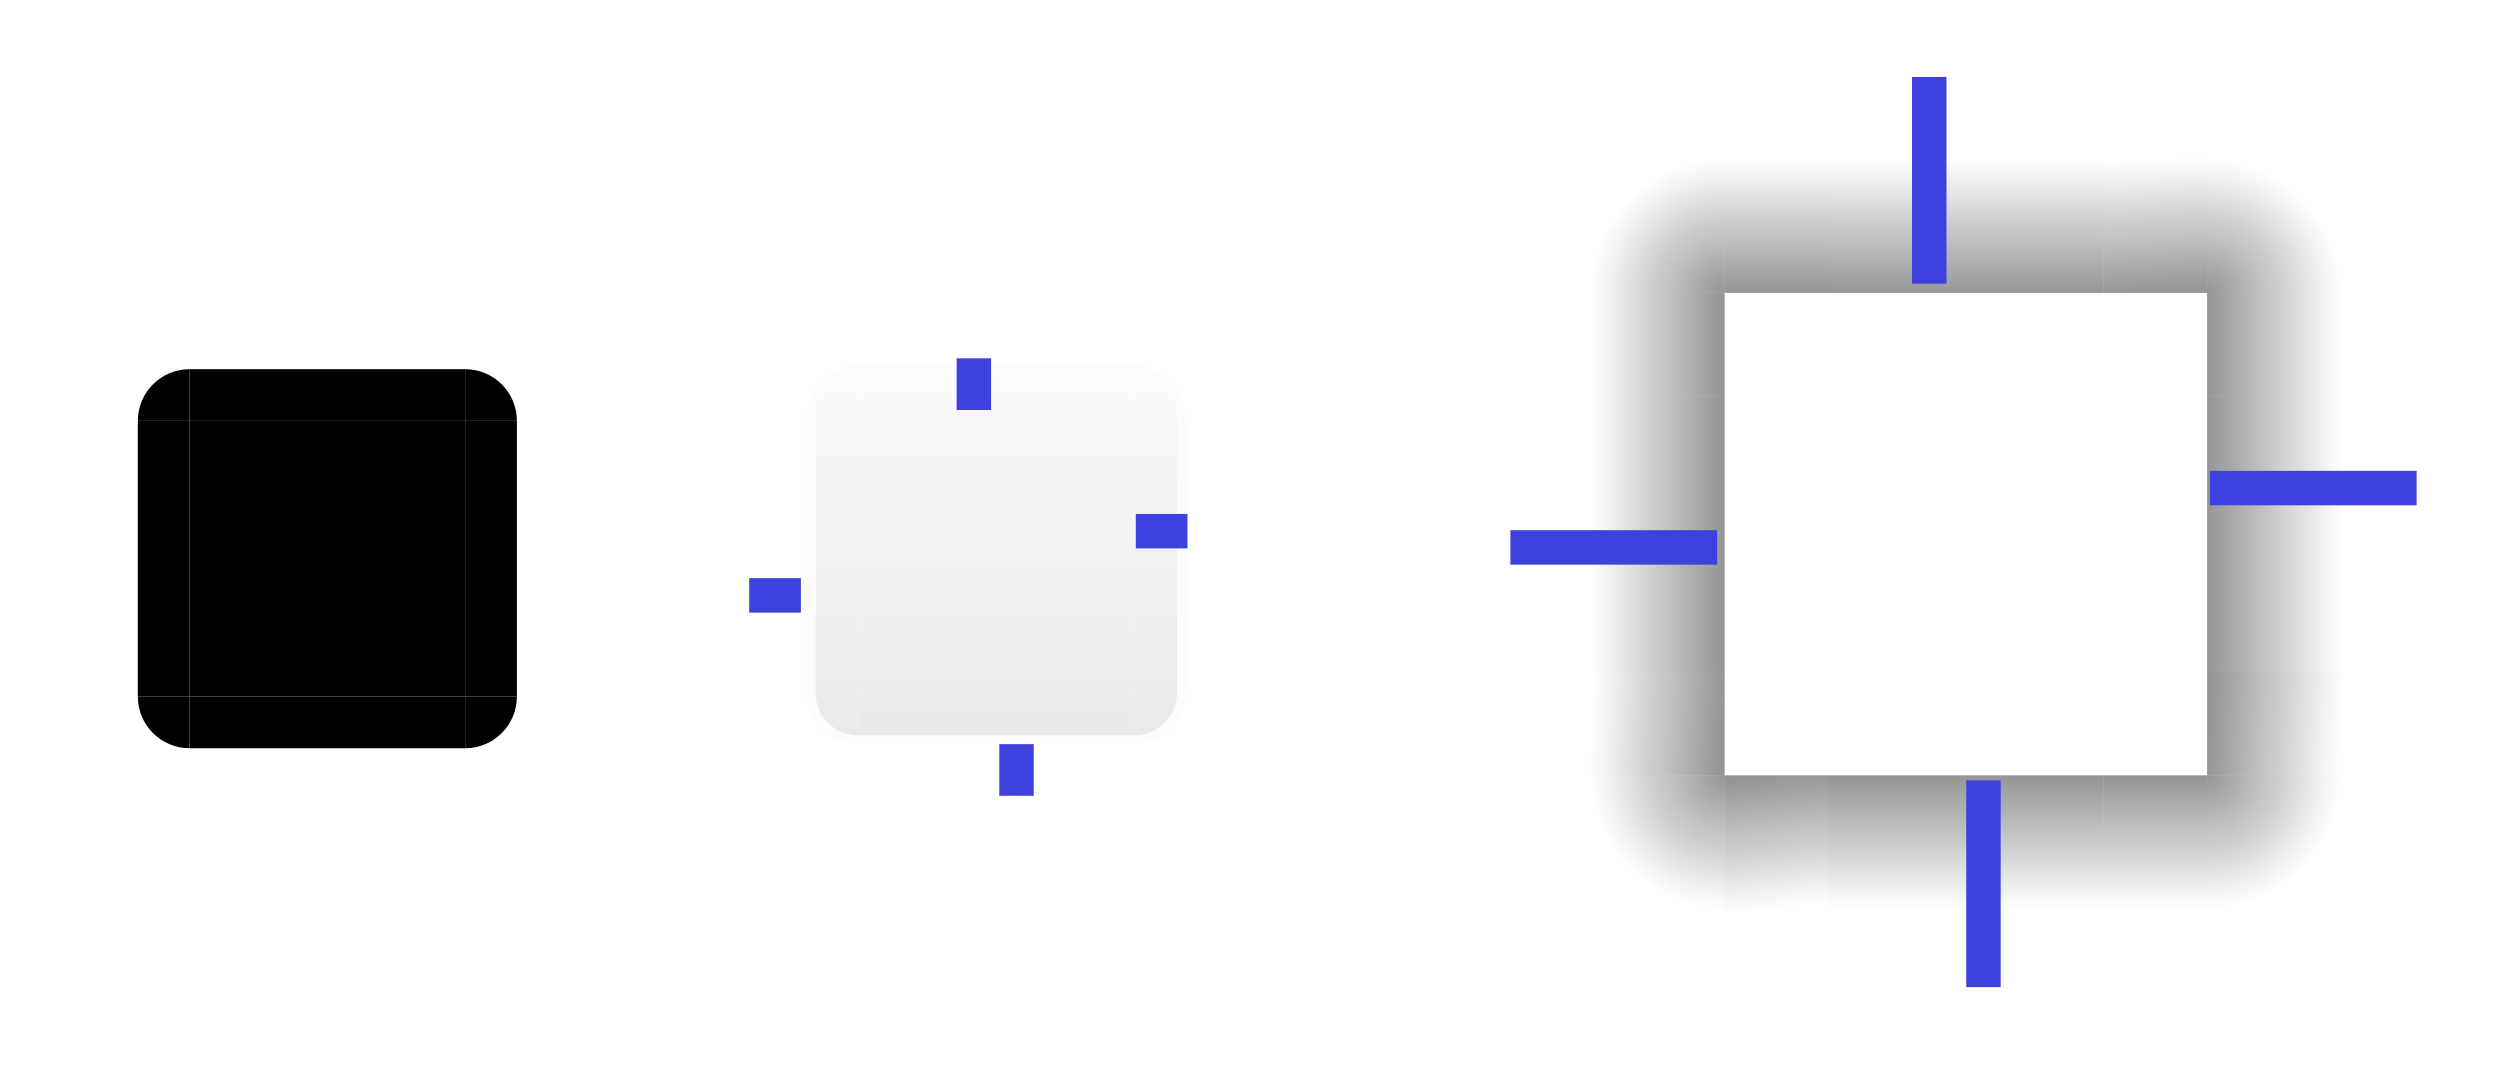
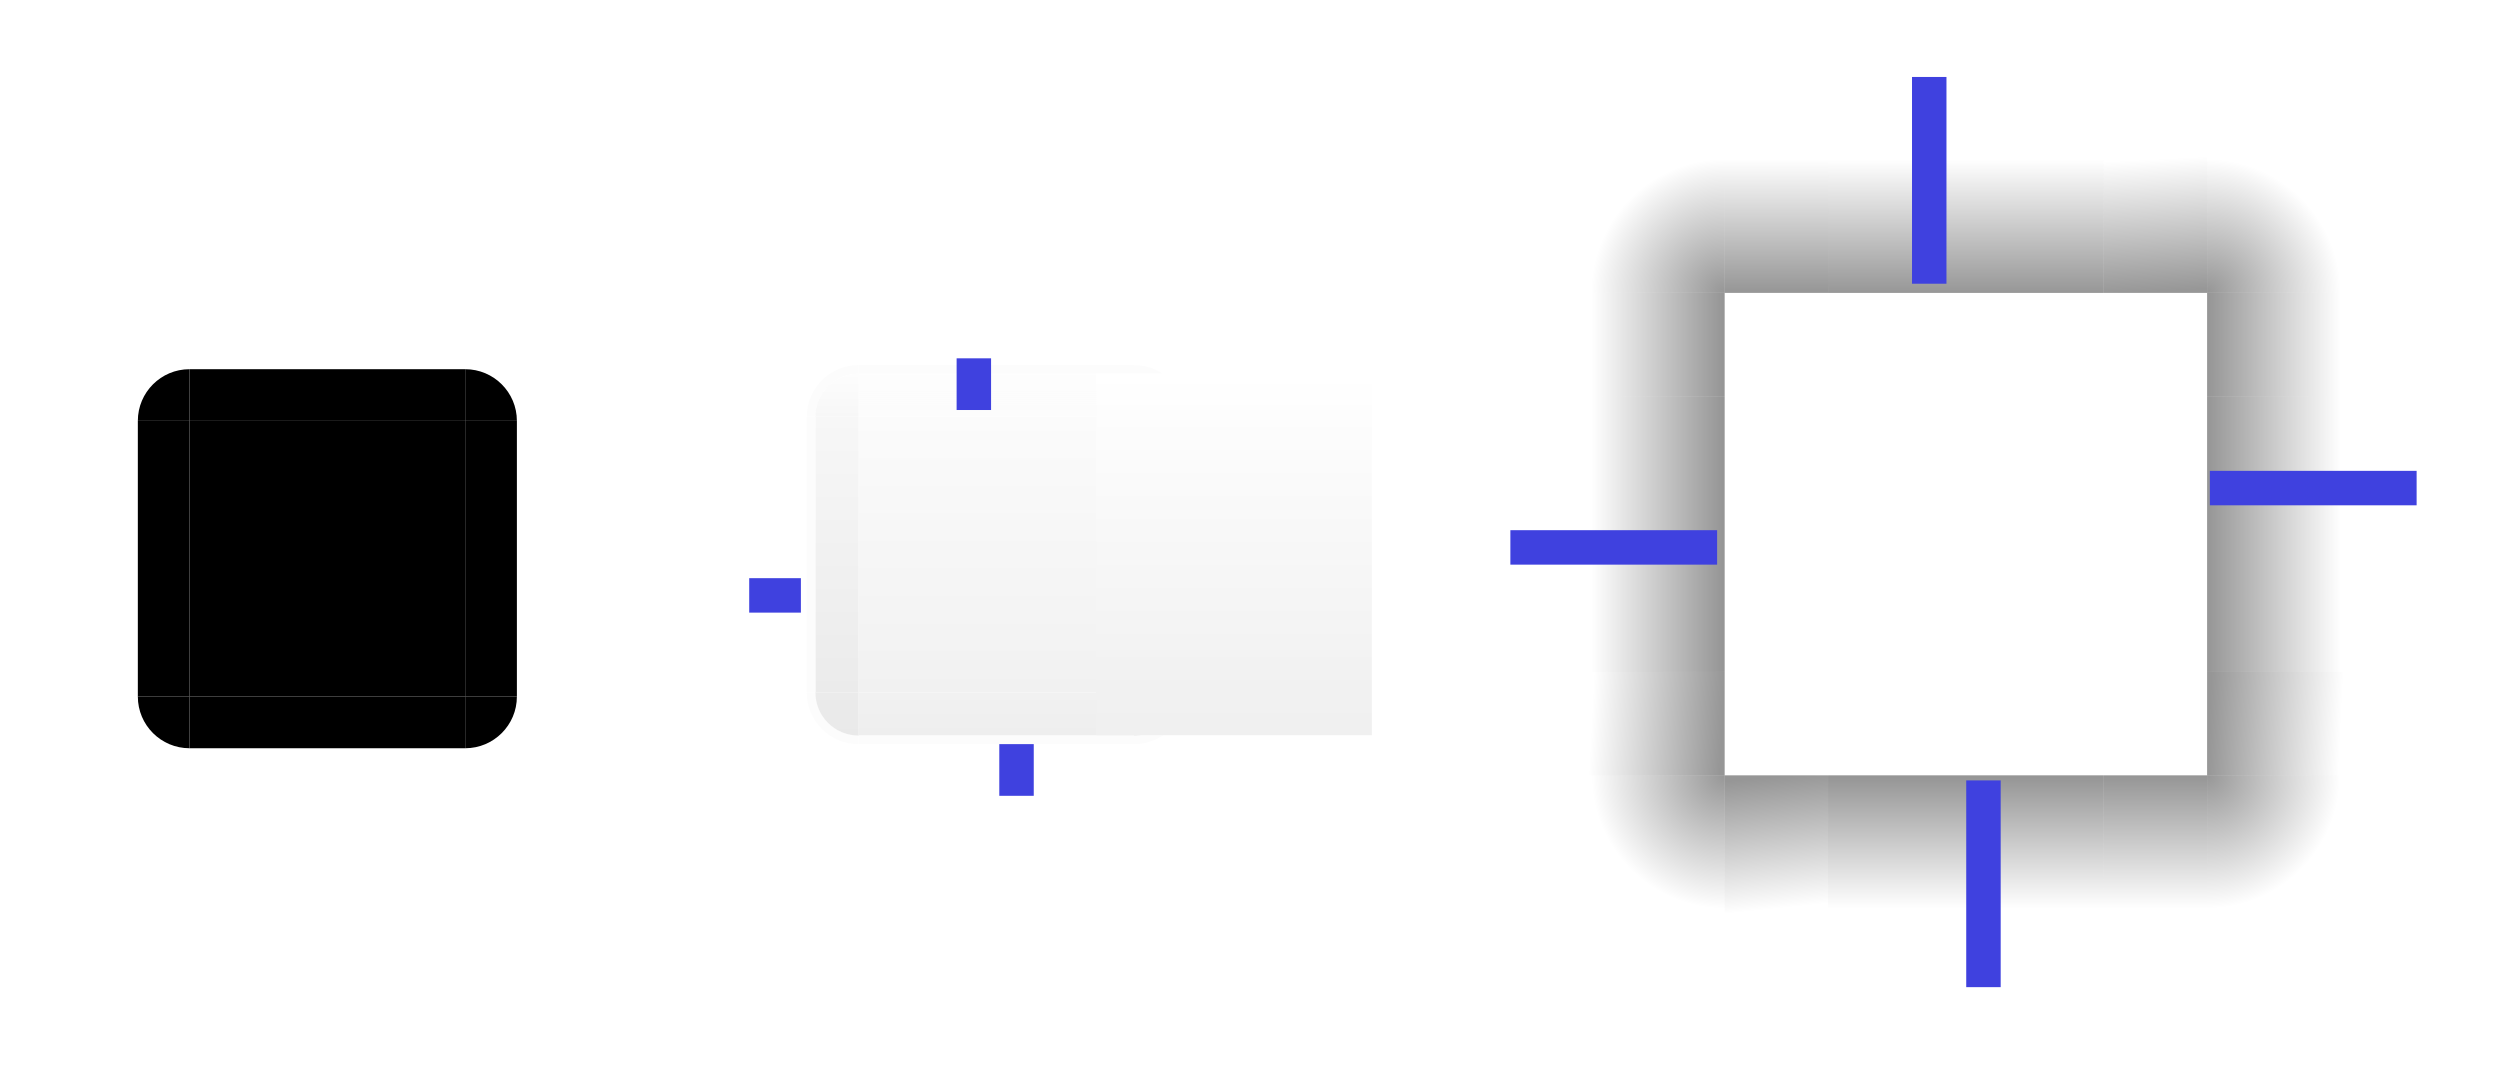
<svg xmlns="http://www.w3.org/2000/svg" xmlns:ns1="http://www.openswatchbook.org/uri/2009/osb" xmlns:xlink="http://www.w3.org/1999/xlink" id="svg3642" viewBox="0 0 145.1 62.294" version="1.0" height="62.294" width="145.1">
  <defs id="defs3644">
    <linearGradient id="linearGradient7813">
      <stop style="stop-color:#000000;stop-opacity:0.408" offset="0" id="stop7809" />
      <stop style="stop-color:#000000;stop-opacity:0;" offset="1" id="stop7811" />
    </linearGradient>
    <linearGradient id="linearGradient7773">
      <stop style="stop-color:#ebebeb;stop-opacity:1" offset="0" id="stop7769" />
      <stop style="stop-color:#e9e9e9;stop-opacity:0.996" offset="1" id="stop7771" />
    </linearGradient>
    <linearGradient id="linearGradient7765">
      <stop style="stop-color:#f7f7f7;stop-opacity:1" offset="0" id="stop7761" />
      <stop style="stop-color:#ebebeb;stop-opacity:1" offset="1" id="stop7763" />
    </linearGradient>
    <linearGradient id="linearGradient7757">
      <stop style="stop-color:#fdfdfd;stop-opacity:1" offset="0" id="stop7753" />
      <stop style="stop-color:#f7f7f7;stop-opacity:1" offset="1" id="stop7755" />
    </linearGradient>
    <linearGradient id="linearGradient7749">
-       <stop style="stop-color:#ebebeb;stop-opacity:1" offset="0" id="stop7745" />
-       <stop style="stop-color:#e8e8e8;stop-opacity:1" offset="1" id="stop7747" />
+       <stop style="stop-color:#f1f1f1;stop-opacity:1" offset="0" id="stop7745" />
+       <stop style="stop-color:#eeeeee;stop-opacity:1" offset="1" id="stop7747" />
    </linearGradient>
    <linearGradient id="linearGradient7739">
      <stop style="stop-color:#fdfdfd;stop-opacity:0.91" offset="0" id="stop7735" />
-       <stop style="stop-color:#f7f7f7;stop-opacity:1" offset="1" id="stop7737" />
+       <stop style="stop-color:#fcfcfc;stop-opacity:1" offset="1" id="stop7737" />
    </linearGradient>
    <linearGradient id="linearGradient7729">
-       <stop style="stop-color:#fdfdfd;stop-opacity:1" offset="0" id="stop7725" />
-       <stop id="stop7733" offset="0.127" style="stop-color:#f7f7f7;stop-opacity:1;" />
-       <stop style="stop-color:#ebebeb;stop-opacity:1;" offset="0.889" id="stop7743" />
-       <stop style="stop-color:#eaeaea;stop-opacity:1" offset="1" id="stop7727" />
-     </linearGradient>
-     <linearGradient id="linearGradient7685" ns1:paint="solid">
-       <stop style="stop-color:#000000;stop-opacity:1;" offset="0" id="stop7683" />
-     </linearGradient>
-     <linearGradient id="linearGradient7679" ns1:paint="solid">
-       <stop style="stop-color:#000000;stop-opacity:1;" offset="0" id="stop7677" />
+       <stop style="stop-color:#ffffff;stop-opacity:1" offset="0" id="stop7725" />
+       <stop id="stop1810" offset="0.117" style="stop-color:#fdfdfd;stop-opacity:1;" />
+       <stop id="stop1808" offset="0.878" style="stop-color:#f1f1f1;stop-opacity:1;" />
+       <stop id="stop1806" offset="0.878" style="stop-color:#f1f1f1;stop-opacity:1;" />
+       <stop style="stop-color:#f0f0f0;stop-opacity:1" offset="1" id="stop7727" />
    </linearGradient>
    <linearGradient id="linearGradient1724">
-       <stop style="stop-color:#f7f7f7;stop-opacity:1" offset="0" id="stop1720" />
-       <stop style="stop-color:#ebebeb;stop-opacity:1" offset="1" id="stop1722" />
+       <stop style="stop-color:#fbfbfb;stop-opacity:1" offset="0" id="stop1720" />
+       <stop style="stop-color:#f1f1f1;stop-opacity:1" offset="1" id="stop1722" />
    </linearGradient>
    <linearGradient id="linearGradient1227">
      <stop id="stop1223" offset="0" style="stop-color:#010101;stop-opacity:0.413" />
      <stop id="stop1225" offset="1" style="stop-color:#000000;stop-opacity:0;" />
    </linearGradient>
    <linearGradient id="linearGradient1221">
      <stop id="stop1217" offset="0" style="stop-color:#010101;stop-opacity:0.41" />
      <stop id="stop1219" offset="1" style="stop-color:#000000;stop-opacity:0;" />
    </linearGradient>
    <linearGradient id="linearGradient1215">
      <stop id="stop1211" offset="0" style="stop-color:#010101;stop-opacity:0.413" />
      <stop id="stop1213" offset="1" style="stop-color:#000000;stop-opacity:0;" />
    </linearGradient>
    <linearGradient id="linearGradient1209">
      <stop id="stop1205" offset="0" style="stop-color:#010101;stop-opacity:0.41" />
      <stop id="stop1207" offset="1" style="stop-color:#000000;stop-opacity:0;" />
    </linearGradient>
    <linearGradient id="linearGradient1203">
      <stop id="stop1199" offset="0" style="stop-color:#010101;stop-opacity:0.408" />
      <stop id="stop1201" offset="1" style="stop-color:#000000;stop-opacity:0;" />
    </linearGradient>
    <linearGradient id="linearGradient1197">
      <stop id="stop1193" offset="0" style="stop-color:#010101;stop-opacity:0.413" />
      <stop id="stop1195" offset="1" style="stop-color:#000000;stop-opacity:0;" />
    </linearGradient>
    <linearGradient id="linearGradient1191">
      <stop id="stop1187" offset="0" style="stop-color:#010101;stop-opacity:0.408" />
      <stop id="stop1189" offset="1" style="stop-color:#000000;stop-opacity:0;" />
    </linearGradient>
    <linearGradient id="linearGradient1185">
      <stop id="stop1181" offset="0" style="stop-color:#010101;stop-opacity:0.413" />
      <stop id="stop1183" offset="1" style="stop-color:#000000;stop-opacity:0;" />
    </linearGradient>
    <linearGradient id="linearGradient1179">
      <stop id="stop1175" offset="0" style="stop-color:#010101;stop-opacity:0.413" />
      <stop id="stop1177" offset="1" style="stop-color:#000000;stop-opacity:0;" />
    </linearGradient>
    <linearGradient id="linearGradient1173">
      <stop id="stop1169" offset="0" style="stop-color:#010101;stop-opacity:0.408" />
      <stop id="stop1171" offset="1" style="stop-color:#000000;stop-opacity:0;" />
    </linearGradient>
    <linearGradient id="linearGradient1167">
      <stop id="stop1163" offset="0" style="stop-color:#010101;stop-opacity:0.413" />
      <stop id="stop1165" offset="1" style="stop-color:#000000;stop-opacity:0;" />
    </linearGradient>
    <linearGradient id="linearGradient1161">
      <stop id="stop1157" offset="0" style="stop-color:#010101;stop-opacity:0.41" />
      <stop id="stop1159" offset="1" style="stop-color:#000000;stop-opacity:0;" />
    </linearGradient>
    <linearGradient id="linearGradient1155">
      <stop id="stop1151" offset="0" style="stop-color:#010101;stop-opacity:0.408" />
      <stop id="stop1153" offset="1" style="stop-color:#000000;stop-opacity:0;" />
    </linearGradient>
    <linearGradient id="border" ns1:paint="solid">
      <stop style="stop-color:#fcfcfc;stop-opacity:1;" offset="0" id="stop955" />
    </linearGradient>
    <linearGradient id="linearGradient2586">
      <stop style="stop-color:#010101;stop-opacity:0.408" offset="0" id="stop2580" />
      <stop style="stop-color:#000000;stop-opacity:0;" offset="1" id="stop2584" />
    </linearGradient>
    <linearGradient id="linearGradient2570">
      <stop style="stop-color:#010101;stop-opacity:0.413" offset="0" id="stop2564" />
      <stop style="stop-color:#000000;stop-opacity:0;" offset="1" id="stop2568" />
    </linearGradient>
-     <linearGradient ns1:paint="solid" id="linearGradient3635">
-       <stop id="stop3633" offset="0" style="stop-color:#000000;stop-opacity:1;" />
-     </linearGradient>
-     <linearGradient ns1:paint="solid" id="linearGradient2006">
-       <stop id="stop2004" offset="0" style="stop-color:#000000;stop-opacity:1;" />
-     </linearGradient>
    <linearGradient ns1:paint="solid" id="linearGradient852">
      <stop id="stop850" offset="0" style="stop-color:#3f41df;stop-opacity:1;" />
-     </linearGradient>
-     <linearGradient ns1:paint="solid" id="North_Panel">
-       <stop id="stop844" offset="0" style="stop-color:#ffffff;stop-opacity:1;" />
-     </linearGradient>
-     <linearGradient ns1:paint="solid" id="Shadow">
-       <stop style="stop-color:#42f442;stop-opacity:1;" offset="0" stop-color="#424242" id="stop7100" />
-     </linearGradient>
-     <linearGradient ns1:paint="solid" id="linearGradient4795">
-       <stop offset="0" id="stop4793" />
-     </linearGradient>
-     <linearGradient ns1:paint="solid" id="linearGradient4740">
-       <stop offset="0" stop-color="#ccc" id="stop4738" />
    </linearGradient>
    <linearGradient xlink:href="#linearGradient852" id="linearGradient1825" gradientUnits="userSpaceOnUse" gradientTransform="matrix(0.04166667,0,0,14.4,110.8267,-156.3333)" x1="3.5" y1="11.5" x2="51.5" y2="11.5" />
    <linearGradient xlink:href="#linearGradient852" id="linearGradient1829" gradientUnits="userSpaceOnUse" gradientTransform="matrix(0.04166667,0,0,14.4,113.9742,-115.5062)" x1="3.5" y1="11.5" x2="51.5" y2="11.5" />
    <linearGradient xlink:href="#linearGradient852" id="linearGradient1833" gradientUnits="userSpaceOnUse" gradientTransform="matrix(0.3,0,0,2,127.2111,5.328414)" x1="3.5" y1="11.5" x2="51.5" y2="11.5" />
    <linearGradient xlink:href="#linearGradient852" id="linearGradient1837" gradientUnits="userSpaceOnUse" gradientTransform="matrix(0.3,0,0,2,86.61222,8.7719)" x1="3.5" y1="11.5" x2="51.5" y2="11.5" />
    <linearGradient xlink:href="#linearGradient852" id="linearGradient2472" gradientUnits="userSpaceOnUse" gradientTransform="matrix(0.04166667,0,0,6,29.32936,243.0783)" x1="12" y1="-52" x2="60" y2="-52" />
    <linearGradient xlink:href="#linearGradient852" id="linearGradient2476" gradientUnits="userSpaceOnUse" gradientTransform="matrix(0.04166667,0,0,6,33.05651,265.5164)" x1="12" y1="-52" x2="60" y2="-52" />
    <linearGradient xlink:href="#linearGradient852" id="linearGradient2480" gradientUnits="userSpaceOnUse" gradientTransform="matrix(0.125,0,0,2,16.29742,47.47839)" x1="12" y1="-52" x2="60" y2="-52" />
    <linearGradient xlink:href="#linearGradient852" id="linearGradient2484" gradientUnits="userSpaceOnUse" gradientTransform="matrix(0.125,0,0,2,38.68888,45.00122)" x1="12" y1="-52" x2="60" y2="-52" />
    <radialGradient xlink:href="#linearGradient1167" id="radialGradient2516" cx="108.871" cy="-31.803" fx="108.871" fy="-31.803" r="9" gradientUnits="userSpaceOnUse" gradientTransform="matrix(0,0.863184,-0.8620121,0,113.5606,-111.1212)" />
    <linearGradient xlink:href="#border" id="linearGradient959" x1="50.189" y1="4.869" x2="66.189" y2="4.869" gradientUnits="userSpaceOnUse" gradientTransform="matrix(1,0,0,2,0,-10.36945)" />
    <linearGradient xlink:href="#border" id="linearGradient975" gradientUnits="userSpaceOnUse" x1="50.189" y1="4.869" x2="66.189" y2="4.869" gradientTransform="matrix(1,0,0,2,4.0899658e-7,-10.36946)" />
    <linearGradient xlink:href="#border" id="linearGradient985" gradientUnits="userSpaceOnUse" x1="50.189" y1="4.869" x2="66.189" y2="4.869" gradientTransform="matrix(1,0,0,2,0,-10.36945)" />
    <linearGradient xlink:href="#linearGradient1191" id="linearGradient1033" gradientUnits="userSpaceOnUse" gradientTransform="matrix(1,0,0,0.6666667,58.02301,-4.296187)" x1="98.31" y1="32.575" x2="98.31" y2="21.062" />
    <linearGradient xlink:href="#linearGradient1155" id="linearGradient1051" gradientUnits="userSpaceOnUse" gradientTransform="matrix(0.375,0,0,0.6666667,101.2206,-4.671414)" x1="98.31" y1="32.575" x2="97.977" y2="21.072" />
    <linearGradient xlink:href="#linearGradient1161" id="linearGradient1057" gradientUnits="userSpaceOnUse" gradientTransform="matrix(0.375,0,0,0.6666667,-16.60946,-162.7925)" x1="98.31" y1="32.575" x2="98.31" y2="21.062" />
    <radialGradient xlink:href="#linearGradient1185" id="radialGradient1085" gradientUnits="userSpaceOnUse" gradientTransform="matrix(0,0.8631845,-0.8620125,0,113.5606,-111.1213)" cx="108.871" cy="-31.803" fx="108.871" fy="-31.803" r="9" />
    <linearGradient xlink:href="#linearGradient1173" id="linearGradient1087" gradientUnits="userSpaceOnUse" gradientTransform="matrix(0.375,0,0,0.6666667,101.2206,-4.671414)" x1="98.31" y1="32.575" x2="98.31" y2="21.072" />
    <linearGradient xlink:href="#linearGradient1179" id="linearGradient1089" gradientUnits="userSpaceOnUse" gradientTransform="matrix(0.375,0,0,0.6666667,-16.60946,-162.7925)" x1="98.31" y1="32.575" x2="98.31" y2="21.138" />
    <linearGradient xlink:href="#linearGradient2570" id="linearGradient1097" gradientUnits="userSpaceOnUse" gradientTransform="matrix(1,0,0,0.6666667,58.02301,-4.296187)" x1="98.31" y1="32.575" x2="98.31" y2="21.138" />
    <radialGradient xlink:href="#linearGradient2586" id="radialGradient1109" gradientUnits="userSpaceOnUse" gradientTransform="matrix(0,0.8594657,-0.8582988,0,113.6787,-110.7164)" cx="108.871" cy="-31.803" fx="108.871" fy="-31.803" r="9" />
    <linearGradient xlink:href="#linearGradient1221" id="linearGradient1111" gradientUnits="userSpaceOnUse" gradientTransform="matrix(0.375,0,0,0.6666667,101.2206,-4.671414)" x1="98.31" y1="32.575" x2="97.643" y2="21.128" />
    <linearGradient xlink:href="#linearGradient1227" id="linearGradient1113" gradientUnits="userSpaceOnUse" gradientTransform="matrix(0.375,0,0,0.6666667,-16.60946,-162.7925)" x1="98.31" y1="32.575" x2="98.643" y2="21.138" />
    <radialGradient xlink:href="#linearGradient1203" id="radialGradient1125" gradientUnits="userSpaceOnUse" gradientTransform="matrix(0,0.8590366,-0.8578703,0,113.6923,-110.6697)" cx="108.871" cy="-31.803" fx="108.871" fy="-31.803" r="9" />
    <linearGradient xlink:href="#linearGradient1209" id="linearGradient1127" gradientUnits="userSpaceOnUse" gradientTransform="matrix(0.375,0,0,0.6666667,101.2206,-4.671414)" x1="98.31" y1="32.575" x2="98.31" y2="21.128" />
    <linearGradient xlink:href="#linearGradient1197" id="linearGradient1129" gradientUnits="userSpaceOnUse" gradientTransform="matrix(0.375,0,0,0.6666667,-16.60946,-162.7925)" x1="98.31" y1="32.575" x2="97.977" y2="21.062" />
    <linearGradient xlink:href="#linearGradient1215" id="linearGradient1137" gradientUnits="userSpaceOnUse" gradientTransform="matrix(1,0,0,0.6666667,58.02301,-4.296187)" x1="98.31" y1="32.575" x2="98.31" y2="21.128" />
    <linearGradient xlink:href="#linearGradient1724" id="linearGradient1726" x1="49.825" y1="24.191" x2="49.825" y2="40.191" gradientUnits="userSpaceOnUse" />
    <linearGradient xlink:href="#border" id="linearGradient7687" x1="75.271" y1="24.043" x2="78.271" y2="24.043" gradientUnits="userSpaceOnUse" gradientTransform="translate(9.446335,1.351961)" />
    <linearGradient xlink:href="#border" id="linearGradient7695" gradientUnits="userSpaceOnUse" gradientTransform="matrix(1,0,0,-1,9.446335,65.73397)" x1="75.271" y1="24.043" x2="78.271" y2="24.043" />
-     <linearGradient xlink:href="#linearGradient7729" id="linearGradient7731" x1="69.219" y1="21.512" x2="69.219" y2="42.512" gradientUnits="userSpaceOnUse" gradientTransform="translate(6.567294,-57.71641)" />
+     <linearGradient xlink:href="#linearGradient7729" id="linearGradient7731" x1="69.219" y1="21.512" x2="69.219" y2="42.512" gradientUnits="userSpaceOnUse" gradientTransform="translate(-5.597143,0.158588)" />
    <linearGradient xlink:href="#linearGradient7739" id="linearGradient7741" x1="50.189" y1="5.369" x2="50.189" y2="10.369" gradientUnits="userSpaceOnUse" />
    <linearGradient xlink:href="#linearGradient7749" id="linearGradient7751" x1="50.189" y1="10.369" x2="50.189" y2="5.369" gradientUnits="userSpaceOnUse" />
    <linearGradient xlink:href="#linearGradient7757" id="linearGradient7759" x1="75.271" y1="-23.043" x2="75.271" y2="-25.543" gradientUnits="userSpaceOnUse" />
    <linearGradient xlink:href="#linearGradient7765" id="linearGradient7767" x1="50.189" y1="7.869" x2="66.189" y2="7.869" gradientUnits="userSpaceOnUse" />
    <linearGradient xlink:href="#linearGradient7773" id="linearGradient7775" x1="75.271" y1="-25.543" x2="75.271" y2="-23.043" gradientUnits="userSpaceOnUse" />
    <linearGradient xlink:href="#border" id="linearGradient7783" gradientUnits="userSpaceOnUse" gradientTransform="matrix(1,0,0,-1,9.446335,65.73397)" x1="75.271" y1="24.043" x2="78.271" y2="24.043" />
    <linearGradient xlink:href="#linearGradient7773" id="linearGradient7785" gradientUnits="userSpaceOnUse" x1="75.271" y1="-25.543" x2="75.271" y2="-23.043" />
    <linearGradient xlink:href="#linearGradient7765" id="linearGradient7793" gradientUnits="userSpaceOnUse" x1="50.189" y1="7.869" x2="66.189" y2="7.869" />
    <linearGradient xlink:href="#border" id="linearGradient7795" gradientUnits="userSpaceOnUse" gradientTransform="matrix(1,0,0,2,0,-10.36945)" x1="50.189" y1="4.869" x2="66.189" y2="4.869" />
    <linearGradient xlink:href="#border" id="linearGradient7803" gradientUnits="userSpaceOnUse" gradientTransform="translate(9.446335,1.351961)" x1="75.271" y1="24.043" x2="78.271" y2="24.043" />
    <linearGradient xlink:href="#linearGradient7757" id="linearGradient7805" gradientUnits="userSpaceOnUse" x1="75.271" y1="-23.043" x2="75.271" y2="-25.543" />
    <linearGradient xlink:href="#linearGradient7813" id="linearGradient7815" x1="148.036" y1="17.521" x2="148.036" y2="9.771" gradientUnits="userSpaceOnUse" />
  </defs>
  <rect id="center" height="16" x="49.825" y="24.191" width="16" style="fill:url(#linearGradient1726);fill-opacity:1;stroke-width:0.32" />
  <rect style="fill:none;fill-opacity:0.243;stroke-width:0.32" width="16" y="23" x="106.1" height="16" id="shadow-center" />
  <rect id="mask-center" height="16" x="11" y="24.428" width="16" style="fill:#000000;fill-opacity:1;stroke-width:0.32" />
  <rect style="fill:#000000;fill-opacity:1;stroke-width:0.196" width="16" y="21.428" x="11" height="3" id="mask-top" />
  <rect id="mask-bottom" height="3" x="11" y="40.428" width="16" style="fill:#000000;fill-opacity:1;stroke-width:0.196" />
  <rect style="fill:#000000;fill-opacity:1;stroke-width:0.196" width="16" y="-30" x="24.428" height="3" id="mask-right" transform="rotate(90)" />
  <rect transform="rotate(90)" id="mask-left" height="3" x="24.428" y="-11" width="16" style="fill:#000000;fill-opacity:1;stroke-width:0.196" />
  <path transform="scale(1,-1)" d="m 30,-24.428 a 3,3 0 0 1 -3,3 l 0,-3 z" id="mask-topright" style="opacity:1;fill:#000000;fill-opacity:1;fill-rule:nonzero;stroke:none;stroke-width:3.446;stroke-linecap:round;stroke-miterlimit:4;stroke-dasharray:none;stroke-dashoffset:0;stroke-opacity:1" />
  <path style="opacity:1;fill:#000000;fill-opacity:1;fill-rule:nonzero;stroke:none;stroke-width:3.446;stroke-linecap:round;stroke-miterlimit:4;stroke-dasharray:none;stroke-dashoffset:0;stroke-opacity:1" id="mask-topleft" d="m -8,-24.428 a 3,3 0 0 1 -3,3 l 0,-3 z" transform="scale(-1)" />
  <path style="opacity:1;fill:#000000;fill-opacity:1;fill-rule:nonzero;stroke:none;stroke-width:3.446;stroke-linecap:round;stroke-miterlimit:4;stroke-dasharray:none;stroke-dashoffset:0;stroke-opacity:1" id="mask-bottomright" d="m 30,40.428 a 3,3 0 0 1 -3,3 l 0,-3 z" />
  <path transform="scale(-1,1)" d="m -8,40.428 a 3,3 0 0 1 -3,3 l 0,-3 z" id="mask-bottomleft" style="opacity:1;fill:#000000;fill-opacity:1;fill-rule:nonzero;stroke:none;stroke-width:3.446;stroke-linecap:round;stroke-miterlimit:4;stroke-dasharray:none;stroke-dashoffset:0;stroke-opacity:1" />
  <g transform="matrix(1,0,0,-1,-41.93651,62.52072)" id="shadow-bottom">
    <rect id="rect1131" height="12" x="148.036" y="5.521" width="16" style="fill:url(#linearGradient1137);fill-opacity:1;stroke-width:0.277" />
    <rect style="opacity:1;fill:none;fill-opacity:0.659;fill-rule:nonzero;stroke:none;stroke-width:1.665;stroke-linecap:round;stroke-miterlimit:4;stroke-dasharray:none;stroke-dashoffset:0;stroke-opacity:1" id="rect1133" width="16" height="6" x="148.036" y="17.521" />
  </g>
  <rect id="shadow-hint-bottom-margin" height="12" x="114.12" y="45.294" width="2" style="fill:url(#linearGradient1829);fill-opacity:1;stroke-width:0.107" />
  <g transform="rotate(-90,134.8076,52.22861)" id="shadow-left">
    <rect id="rect1091" height="12" x="148.036" y="5.521" width="16" style="fill:url(#linearGradient1097);fill-opacity:1;stroke-width:0.277" />
    <rect style="opacity:1;fill:none;fill-opacity:0.659;fill-rule:nonzero;stroke:none;stroke-width:1.665;stroke-linecap:round;stroke-miterlimit:4;stroke-dasharray:none;stroke-dashoffset:0;stroke-opacity:1" id="rect1093" width="16" height="6" x="148.036" y="17.521" />
  </g>
  <rect id="shadow-hint-left-margin" height="2" x="87.662" y="30.772" width="12" style="fill:url(#linearGradient1837);fill-opacity:1;stroke-width:0.107" />
  <g transform="matrix(0,1,-0.5,0,71.00987,-25.99786)" id="right" style="stroke-width:1.414">
    <rect style="fill:url(#linearGradient7767);fill-opacity:1;stroke-width:0.253" width="16" y="5.369" x="50.189" height="5" id="rect977" />
    <rect id="rect979" height="1" x="50.189" y="4.369" width="16" style="fill:url(#linearGradient985);fill-opacity:1;stroke-width:0.113" />
  </g>
  <rect transform="rotate(90)" id="hint-right-margin" height="3" x="29.829" y="-68.922" width="2" style="fill:url(#linearGradient2472);fill-opacity:1;stroke-width:0.069" />
  <rect style="fill:url(#linearGradient2476);fill-opacity:1;stroke-width:0.069" width="2" y="-46.484" x="33.557" height="3" id="hint-left-margin" transform="rotate(90)" />
  <g id="top" transform="matrix(1,0,0,0.5,-0.3637238,19.00629)" style="stroke-width:1.414">
    <rect id="rect944" height="5" x="50.189" y="5.369" width="16" style="fill:url(#linearGradient7741);fill-opacity:1;stroke-width:0.253" />
    <rect style="fill:url(#linearGradient959);fill-opacity:1;stroke-width:0.113" width="16" y="4.369" x="50.189" height="1" id="rect936" />
  </g>
  <rect transform="rotate(90)" id="hint-top-margin" height="2" x="20.797" y="-57.522" width="3" style="fill:url(#linearGradient2480);fill-opacity:1;stroke-width:0.069" />
  <g transform="matrix(1,0,0,-0.5,-0.3637242,45.37573)" id="bottom" style="stroke-width:1.414">
    <rect style="fill:url(#linearGradient7751);fill-opacity:1;stroke-width:0.253" width="16" y="5.369" x="50.189" height="5" id="rect967" />
    <rect id="rect969" height="1" x="50.189" y="4.369" width="16" style="fill:url(#linearGradient975);fill-opacity:1;stroke-width:0.113" />
  </g>
  <rect style="fill:url(#linearGradient2484);fill-opacity:1;stroke-width:0.069" width="3" y="-59.999" x="43.189" height="2" id="hint-bottom-margin" transform="rotate(90)" />
  <g transform="rotate(90,135.3283,10.2921)" id="shadow-right">
    <rect id="rect1027" height="12" x="148.036" y="5.521" width="16" style="fill:url(#linearGradient1033);fill-opacity:1;stroke-width:0.277" />
    <rect style="opacity:1;fill:none;fill-opacity:0.659;fill-rule:nonzero;stroke:none;stroke-width:1.665;stroke-linecap:round;stroke-miterlimit:4;stroke-dasharray:none;stroke-dashoffset:0;stroke-opacity:1" id="rect1029" width="16" height="6" x="148.036" y="17.521" />
  </g>
  <rect style="fill:url(#linearGradient1833);fill-opacity:1;stroke-width:0.107" width="12" y="27.328" x="128.261" height="2" id="shadow-hint-right-margin" />
  <g id="shadow-top" transform="translate(-41.93652,-0.5207138)">
    <rect style="fill:url(#linearGradient7815);fill-opacity:1;stroke-width:0.277" width="16" y="5.521" x="148.036" height="12" id="rect930" />
    <rect y="17.521" x="148.036" height="6" width="16" id="rect918" style="opacity:1;fill:none;fill-opacity:0.659;fill-rule:nonzero;stroke:none;stroke-width:1.665;stroke-linecap:round;stroke-miterlimit:4;stroke-dasharray:none;stroke-dashoffset:0;stroke-opacity:1" />
  </g>
  <rect style="fill:url(#linearGradient1825);fill-opacity:1;stroke-width:0.107" width="2" y="4.467" x="110.973" height="12" id="shadow-hint-top-margin" />
  <g id="shadow-topright" transform="translate(-12.87587,-0.1454906)">
    <rect y="5.145" x="134.976" height="18" width="18" id="rect1035" style="opacity:1;fill:none;fill-opacity:0.53;fill-rule:nonzero;stroke:none;stroke-width:1.845;stroke-linecap:round;stroke-miterlimit:4;stroke-dasharray:none;stroke-dashoffset:0;stroke-opacity:1" />
    <path transform="scale(1,-1)" d="m 152.976,-17.145 a 12,12 0 0 1 -12,12 l 0,-12 z" id="path1073" style="opacity:1;fill:url(#radialGradient2516);fill-opacity:1;fill-rule:nonzero;stroke:none;stroke-width:6.891;stroke-linecap:round;stroke-miterlimit:4;stroke-dasharray:none;stroke-dashoffset:0;stroke-opacity:1" />
    <rect id="rect1045" height="12" x="134.976" y="5.145" width="6" style="fill:url(#linearGradient1051);fill-opacity:1;stroke-width:0.17" />
    <rect transform="rotate(90)" style="fill:url(#linearGradient1057);fill-opacity:1;stroke-width:0.17" width="6" y="-152.976" x="17.145" height="12" id="rect1055" />
  </g>
  <g transform="matrix(-1,0,0,1,241.0753,-0.1454868)" id="shadow-topleft">
    <rect style="opacity:1;fill:none;fill-opacity:0.53;fill-rule:nonzero;stroke:none;stroke-width:1.845;stroke-linecap:round;stroke-miterlimit:4;stroke-dasharray:none;stroke-dashoffset:0;stroke-opacity:1" id="rect1075" width="18" height="18" x="134.976" y="5.145" />
    <path style="opacity:1;fill:url(#radialGradient1085);fill-opacity:1;fill-rule:nonzero;stroke:none;stroke-width:6.891;stroke-linecap:round;stroke-miterlimit:4;stroke-dasharray:none;stroke-dashoffset:0;stroke-opacity:1" id="path1077" d="m 152.976,-17.145 a 12,12 0 0 1 -12,12 l 0,-12 z" transform="scale(1,-1)" />
    <rect style="fill:url(#linearGradient1087);fill-opacity:1;stroke-width:0.17" width="6" y="5.145" x="134.976" height="12" id="rect1079" />
    <rect id="rect1081" height="12" x="17.145" y="-152.976" width="6" style="fill:url(#linearGradient1089);fill-opacity:1;stroke-width:0.17" transform="rotate(90)" />
  </g>
  <g id="shadow-bottomleft" transform="rotate(-180,120.5376,31.07274)">
    <rect y="5.145" x="134.976" height="18" width="18" id="rect1099" style="opacity:1;fill:none;fill-opacity:0.53;fill-rule:nonzero;stroke:none;stroke-width:1.845;stroke-linecap:round;stroke-miterlimit:4;stroke-dasharray:none;stroke-dashoffset:0;stroke-opacity:1" />
    <path transform="scale(1,-1)" d="m 152.976,-17.145 a 12,12 0 0 1 -12,12 l 0,-12 z" id="path1101" style="opacity:1;fill:url(#radialGradient1109);fill-opacity:1;fill-rule:nonzero;stroke:none;stroke-width:6.891;stroke-linecap:round;stroke-miterlimit:4;stroke-dasharray:none;stroke-dashoffset:0;stroke-opacity:1" />
    <rect id="rect1103" height="12" x="134.976" y="5.145" width="6" style="fill:url(#linearGradient1111);fill-opacity:1;stroke-width:0.17" />
    <rect transform="rotate(90)" style="fill:url(#linearGradient1113);fill-opacity:1;stroke-width:0.17" width="6" y="-152.976" x="17.145" height="12" id="rect1105" />
  </g>
  <g transform="matrix(1,0,0,-1,-12.87588,62.14549)" id="shadow-bottomright">
    <rect style="opacity:1;fill:none;fill-opacity:0.53;fill-rule:nonzero;stroke:none;stroke-width:1.845;stroke-linecap:round;stroke-miterlimit:4;stroke-dasharray:none;stroke-dashoffset:0;stroke-opacity:1" id="rect1115" width="18" height="18" x="134.976" y="5.145" />
    <path style="opacity:1;fill:url(#radialGradient1125);fill-opacity:1;fill-rule:nonzero;stroke:none;stroke-width:6.891;stroke-linecap:round;stroke-miterlimit:4;stroke-dasharray:none;stroke-dashoffset:0;stroke-opacity:1" id="path1117" d="m 152.976,-17.145 a 12,12 0 0 1 -12,12 l 0,-12 z" transform="scale(1,-1)" />
    <rect style="fill:url(#linearGradient1127);fill-opacity:1;stroke-width:0.17" width="6" y="5.145" x="134.976" height="12" id="rect1119" />
    <rect id="rect1121" height="12" x="17.145" y="-152.976" width="6" style="fill:url(#linearGradient1129);fill-opacity:1;stroke-width:0.17" transform="rotate(90)" />
  </g>
  <g id="topright" transform="translate(-9.446335,-1.351961)">
    <path id="path7666" d="m 75.271,22.543 v 0.5 a 2.5,2.5 0 0 1 2.5,2.5 h 0.5 a 3,3 0 0 0 -3,-3 z" style="opacity:1;fill:url(#linearGradient7687);fill-opacity:1;fill-rule:nonzero;stroke:none;stroke-width:1.366;stroke-linecap:square;stroke-linejoin:round;stroke-miterlimit:4;stroke-dasharray:none;stroke-dashoffset:0;stroke-opacity:1" />
    <path transform="scale(1,-1)" d="m 77.771,-25.543 a 2.5,2.5 0 0 1 -2.5,2.5 l 0,-2.5 z" id="path7670" style="opacity:1;fill:url(#linearGradient7759);fill-opacity:1;fill-rule:nonzero;stroke:none;stroke-width:1.366;stroke-linecap:square;stroke-linejoin:round;stroke-miterlimit:4;stroke-dasharray:none;stroke-dashoffset:0;stroke-opacity:1" />
  </g>
  <g transform="matrix(1,0,0,-1,-9.446335,65.73397)" id="bottomright">
    <path style="opacity:1;fill:url(#linearGradient7695);fill-opacity:1;fill-rule:nonzero;stroke:none;stroke-width:1.366;stroke-linecap:square;stroke-linejoin:round;stroke-miterlimit:4;stroke-dasharray:none;stroke-dashoffset:0;stroke-opacity:1" d="m 75.271,22.543 v 0.5 a 2.5,2.5 0 0 1 2.5,2.5 h 0.5 a 3,3 0 0 0 -3,-3 z" id="path7689" />
    <path style="opacity:1;fill:url(#linearGradient7775);fill-opacity:1;fill-rule:nonzero;stroke:none;stroke-width:1.366;stroke-linecap:square;stroke-linejoin:round;stroke-miterlimit:4;stroke-dasharray:none;stroke-dashoffset:0;stroke-opacity:1" id="path7691" d="m 77.771,-25.543 a 2.5,2.5 0 0 1 -2.5,2.5 l 0,-2.5 z" transform="scale(1,-1)" />
  </g>
-   <rect style="fill:url(#linearGradient7731);fill-opacity:1;stroke-width:0.32" width="16" y="-36.204" x="75.786" height="21" id="rect7721" />
+   <rect style="fill:url(#linearGradient7731);fill-opacity:1;stroke-width:0.32" width="16" y="21.671" x="63.622" height="21" id="rect7721" />
  <g id="bottomleft" transform="rotate(-180,62.54832,32.86699)">
    <path id="path7777" d="m 75.271,22.543 v 0.5 a 2.5,2.5 0 0 1 2.5,2.5 h 0.5 a 3,3 0 0 0 -3,-3 z" style="opacity:1;fill:url(#linearGradient7783);fill-opacity:1;fill-rule:nonzero;stroke:none;stroke-width:1.366;stroke-linecap:square;stroke-linejoin:round;stroke-miterlimit:4;stroke-dasharray:none;stroke-dashoffset:0;stroke-opacity:1" />
    <path transform="scale(1,-1)" d="m 77.771,-25.543 a 2.5,2.5 0 0 1 -2.5,2.5 l 0,-2.5 z" id="path7779" style="opacity:1;fill:url(#linearGradient7785);fill-opacity:1;fill-rule:nonzero;stroke:none;stroke-width:1.366;stroke-linecap:square;stroke-linejoin:round;stroke-miterlimit:4;stroke-dasharray:none;stroke-dashoffset:0;stroke-opacity:1" />
  </g>
  <g style="stroke-width:1.414" id="left" transform="matrix(0,1,0.5,0,44.64043,-25.99787)">
    <rect id="rect7787" height="5" x="50.189" y="5.369" width="16" style="fill:url(#linearGradient7793);fill-opacity:1;stroke-width:0.253" />
    <rect style="fill:url(#linearGradient7795);fill-opacity:1;stroke-width:0.113" width="16" y="4.369" x="50.189" height="1" id="rect7789" />
  </g>
  <g transform="matrix(-1,0,0,1,125.0966,-1.351962)" id="topleft">
    <path style="opacity:1;fill:url(#linearGradient7803);fill-opacity:1;fill-rule:nonzero;stroke:none;stroke-width:1.366;stroke-linecap:square;stroke-linejoin:round;stroke-miterlimit:4;stroke-dasharray:none;stroke-dashoffset:0;stroke-opacity:1" d="m 75.271,22.543 v 0.5 a 2.5,2.5 0 0 1 2.5,2.5 h 0.5 a 3,3 0 0 0 -3,-3 z" id="path7797" />
    <path style="opacity:1;fill:url(#linearGradient7805);fill-opacity:1;fill-rule:nonzero;stroke:none;stroke-width:1.366;stroke-linecap:square;stroke-linejoin:round;stroke-miterlimit:4;stroke-dasharray:none;stroke-dashoffset:0;stroke-opacity:1" id="path7799" d="m 77.771,-25.543 a 2.5,2.5 0 0 1 -2.5,2.5 l 0,-2.5 z" transform="scale(1,-1)" />
  </g>
</svg>
